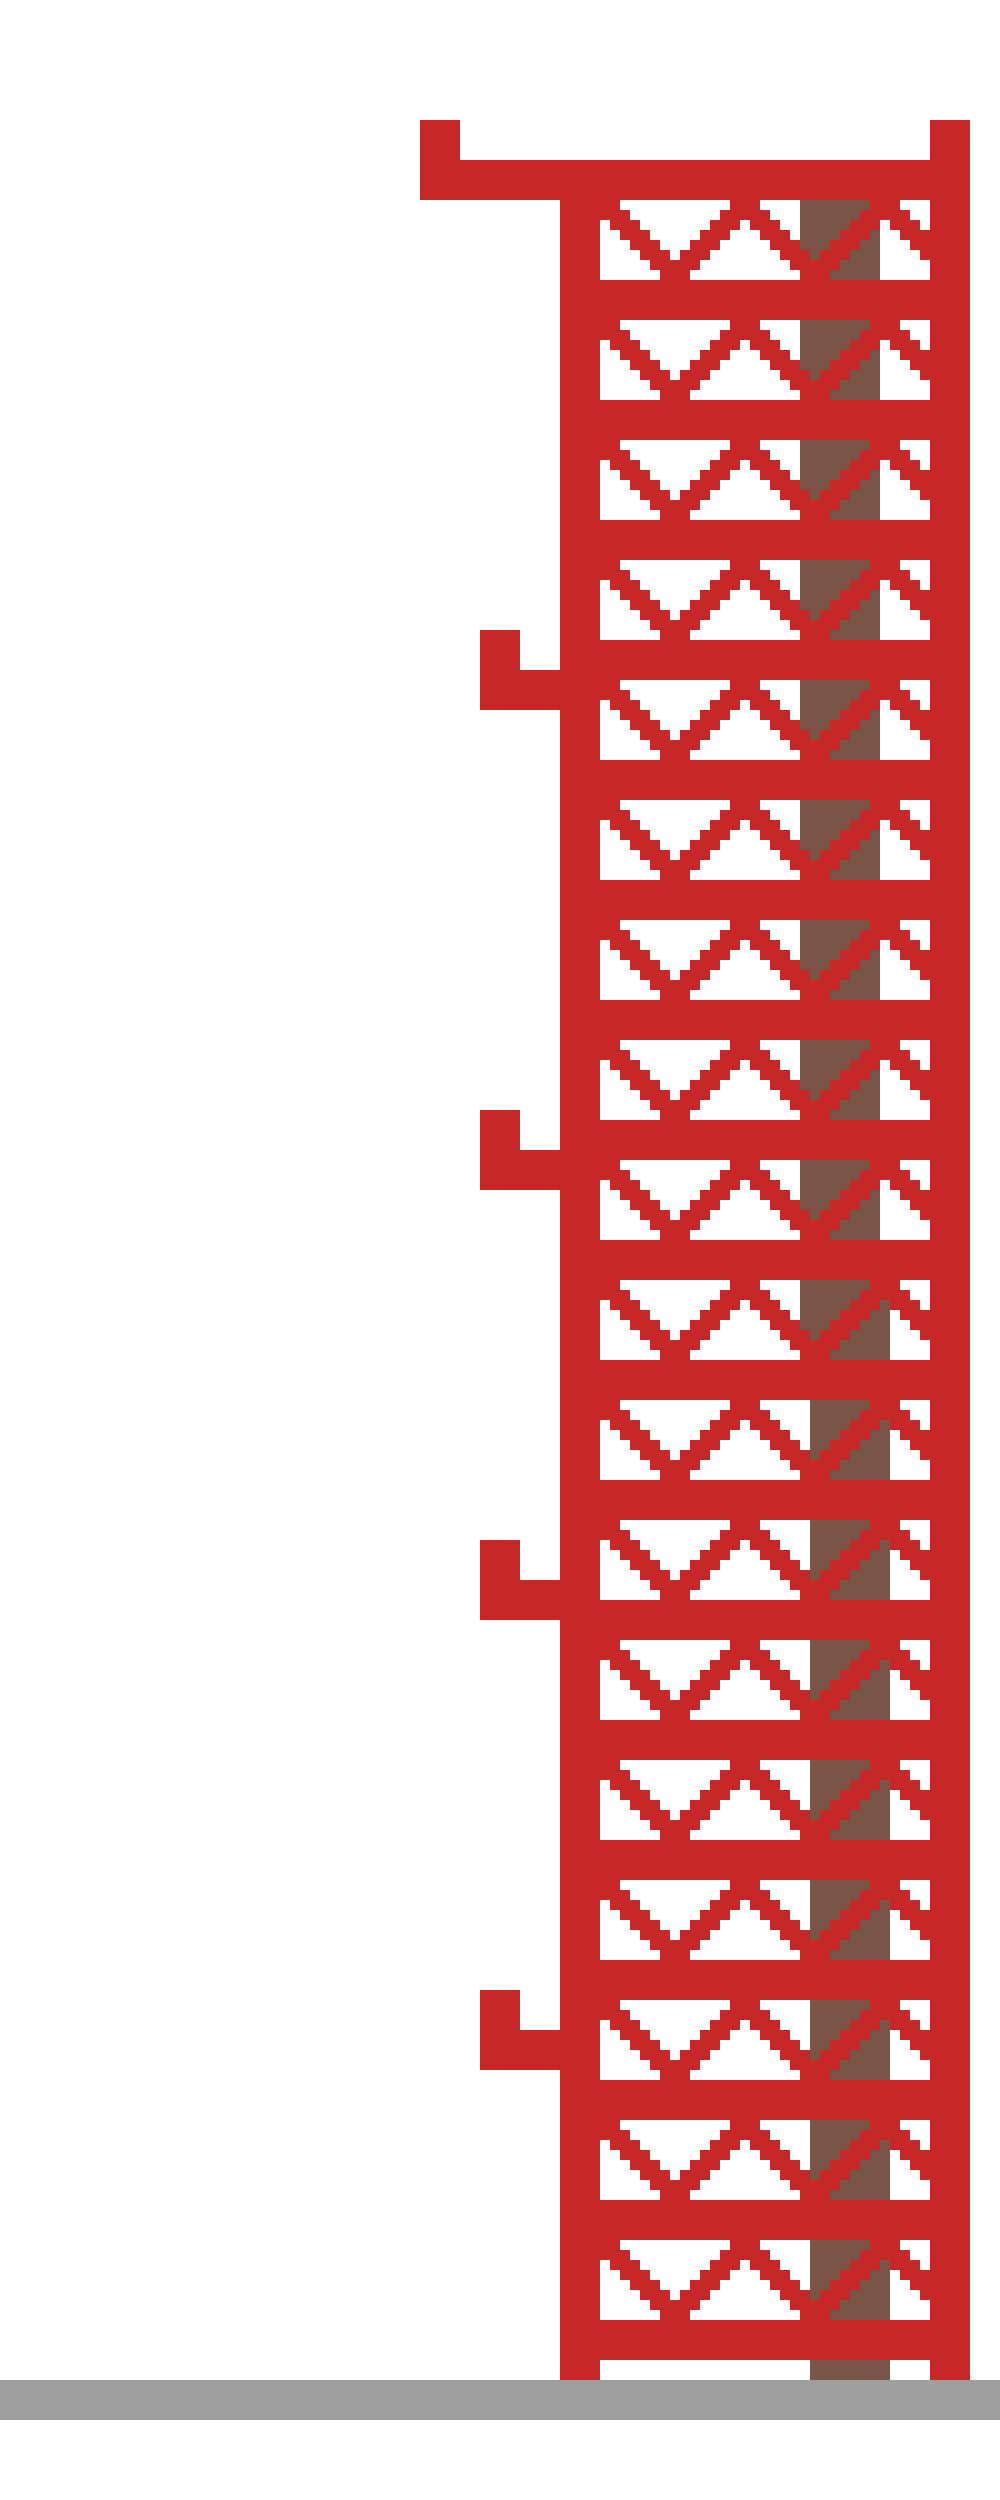
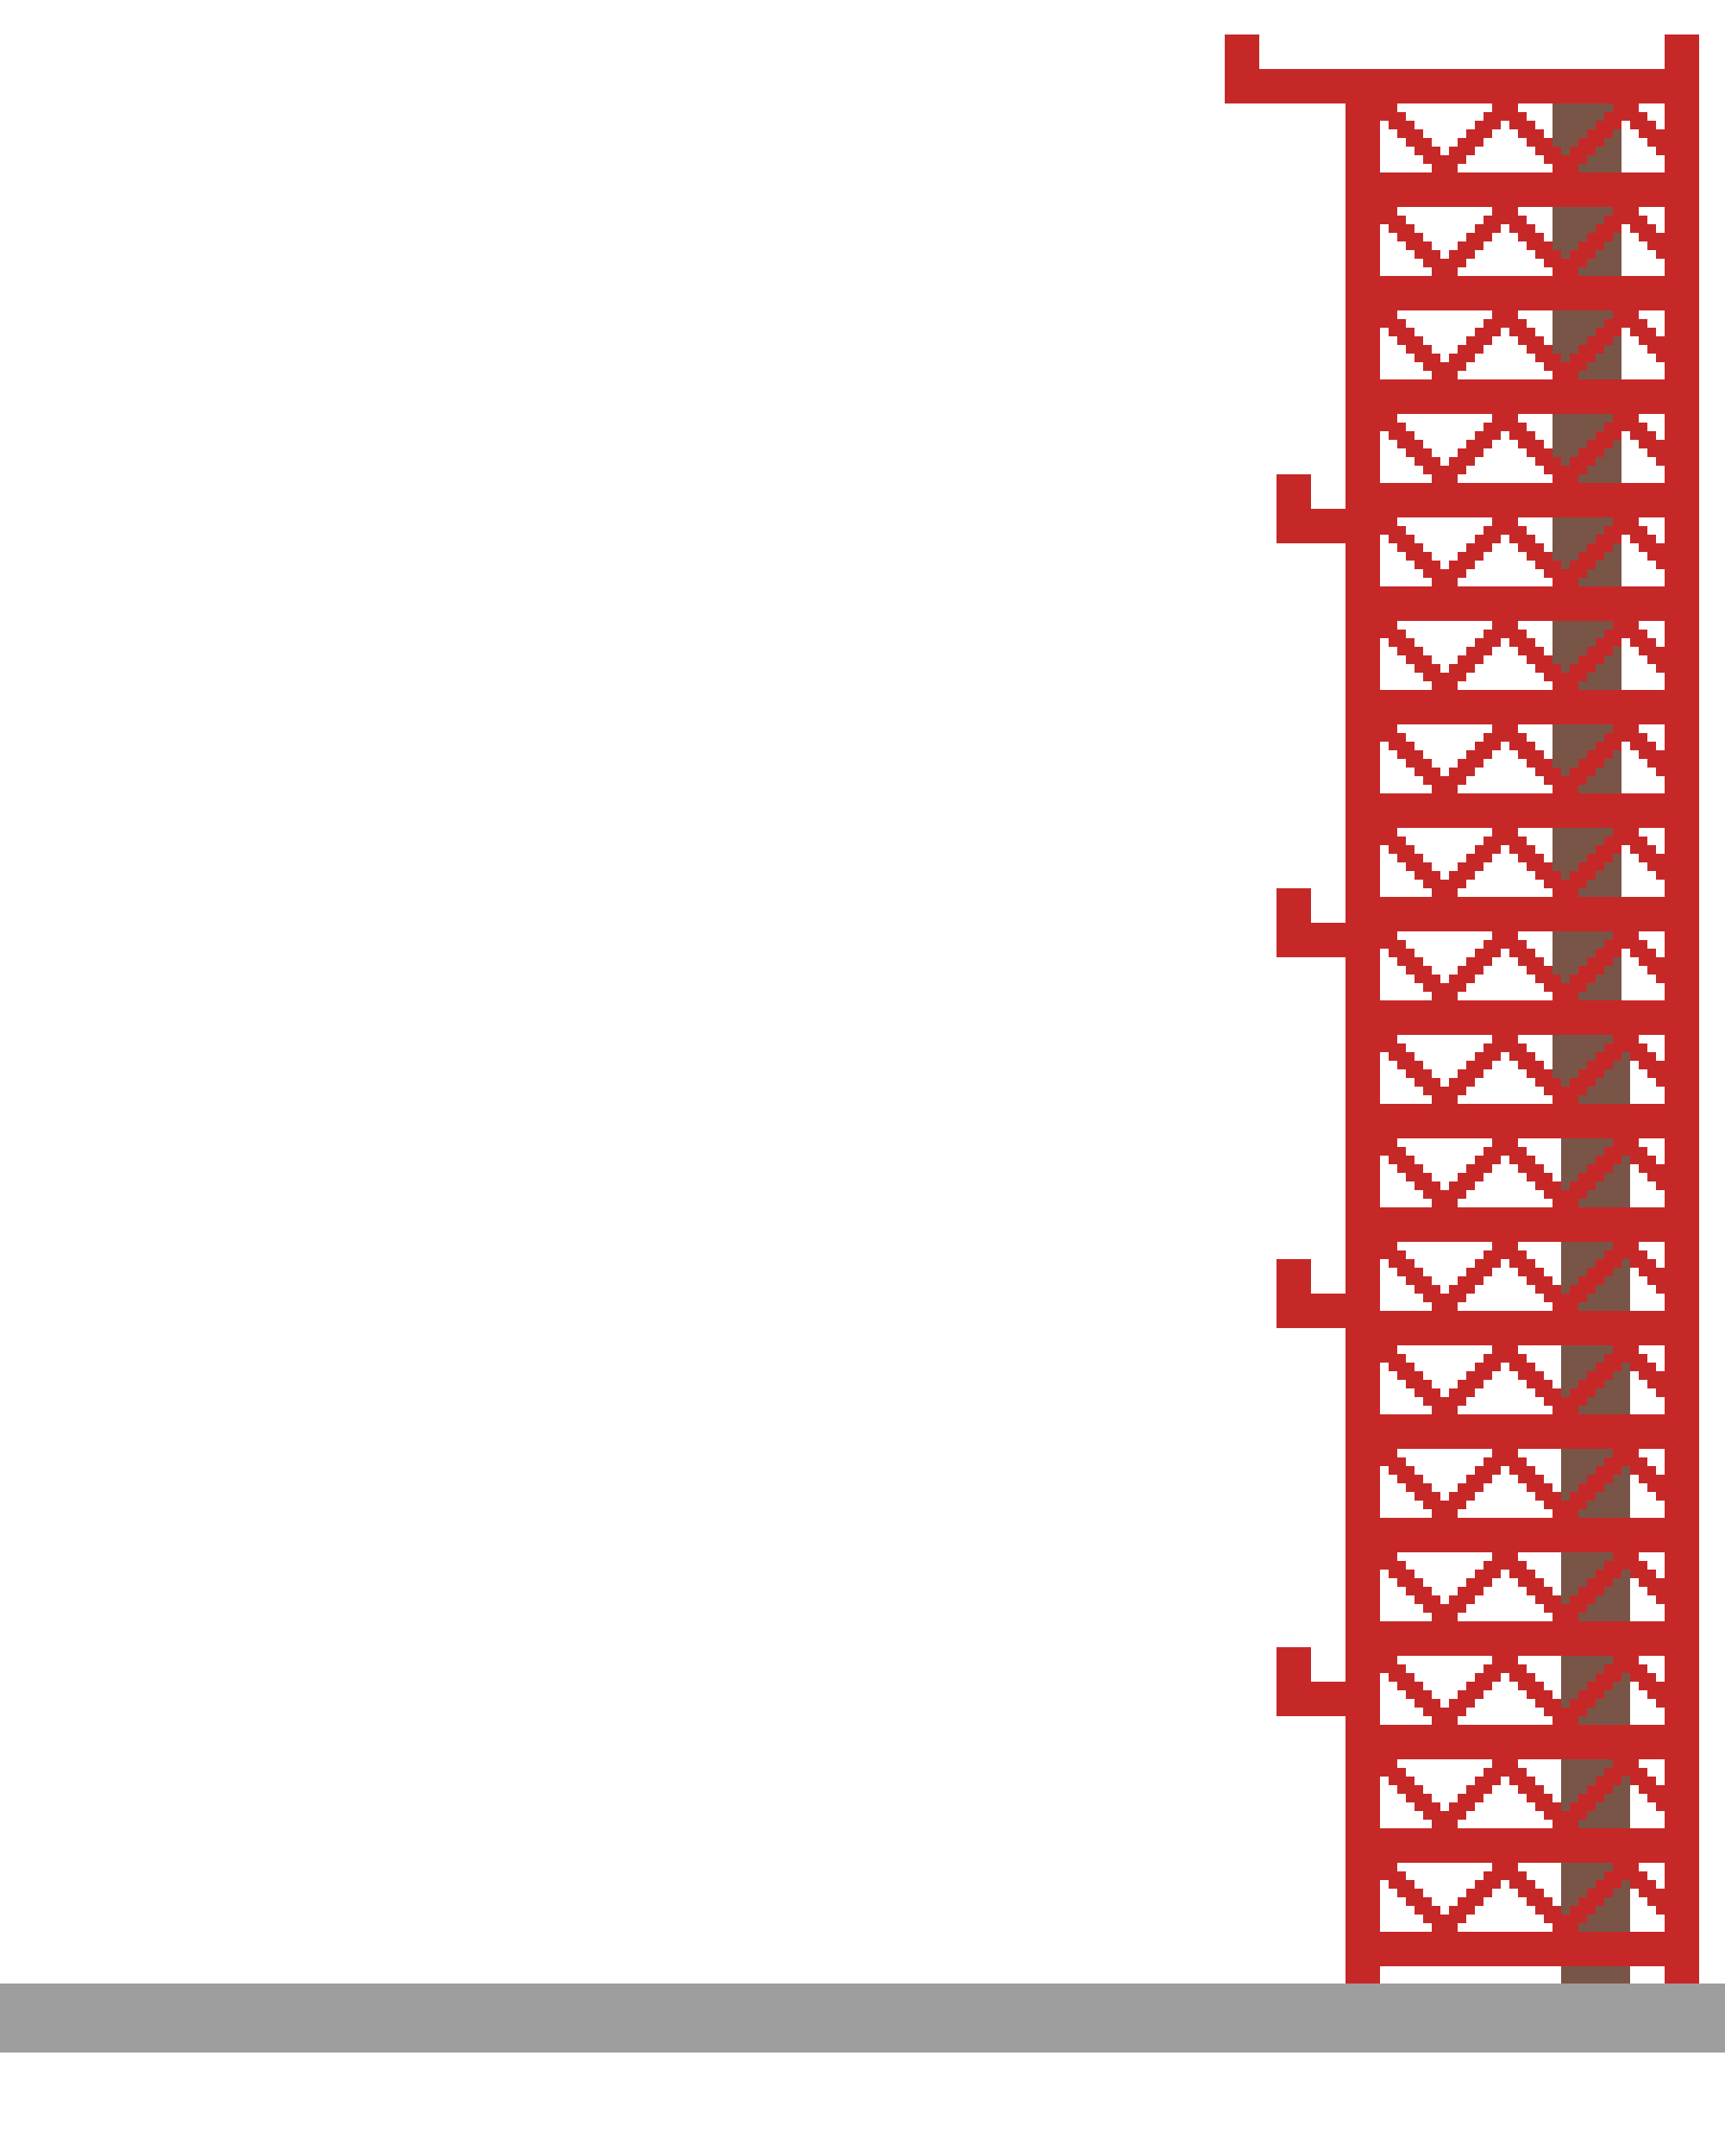
- <svg xmlns="http://www.w3.org/2000/svg" viewBox="0 -0.5 100 250" shape-rendering="crispEdges">
-   <path stroke="#c62828" d="M42 12h4M93 12h4M42 13h4M93 13h4M42 14h4M93 14h4M42 15h4M93 15h4M42 16h55M42 17h55M42 18h55M42 19h55M56 20h6M73 20h3M87 20h3M93 20h4M56 21h7M72 21h5M86 21h5M93 21h4M56 22h4M61 22h3M71 22h3M75 22h3M85 22h3M89 22h3M93 22h4M56 23h4M62 23h3M70 23h3M76 23h3M84 23h3M90 23h7M56 24h4M63 24h3M69 24h3M77 24h3M83 24h3M91 24h6M56 25h4M64 25h3M68 25h3M78 25h3M82 25h3M92 25h5M56 26h4M65 26h5M79 26h5M93 26h4M56 27h4M66 27h3M80 27h3M93 27h4M56 28h41M56 29h41M56 30h41M56 31h41M56 32h6M73 32h3M87 32h3M93 32h4M56 33h7M72 33h5M86 33h5M93 33h4M56 34h4M61 34h3M71 34h3M75 34h3M85 34h3M89 34h3M93 34h4M56 35h4M62 35h3M70 35h3M76 35h3M84 35h3M90 35h7M56 36h4M63 36h3M69 36h3M77 36h3M83 36h3M91 36h6M56 37h4M64 37h3M68 37h3M78 37h3M82 37h3M92 37h5M56 38h4M65 38h5M79 38h5M93 38h4M56 39h4M66 39h3M80 39h3M93 39h4M56 40h41M56 41h41M56 42h41M56 43h41M56 44h6M73 44h3M87 44h3M93 44h4M56 45h7M72 45h5M86 45h5M93 45h4M56 46h4M61 46h3M71 46h3M75 46h3M85 46h3M89 46h3M93 46h4M56 47h4M62 47h3M70 47h3M76 47h3M84 47h3M90 47h7M56 48h4M63 48h3M69 48h3M77 48h3M83 48h3M91 48h6M56 49h4M64 49h3M68 49h3M78 49h3M82 49h3M92 49h5M56 50h4M65 50h5M79 50h5M93 50h4M56 51h4M66 51h3M80 51h3M93 51h4M56 52h41M56 53h41M56 54h41M56 55h41M56 56h6M73 56h3M87 56h3M93 56h4M56 57h7M72 57h5M86 57h5M93 57h4M56 58h4M61 58h3M71 58h3M75 58h3M85 58h3M89 58h3M93 58h4M56 59h4M62 59h3M70 59h3M76 59h3M84 59h3M90 59h7M56 60h4M63 60h3M69 60h3M77 60h3M83 60h3M91 60h6M56 61h4M64 61h3M68 61h3M78 61h3M82 61h3M92 61h5M56 62h4M65 62h5M79 62h5M93 62h4M48 63h4M56 63h4M66 63h3M80 63h3M93 63h4M48 64h4M56 64h41M48 65h4M56 65h41M48 66h4M56 66h41M48 67h49M48 68h14M73 68h3M87 68h3M93 68h4M48 69h15M72 69h5M86 69h5M93 69h4M48 70h12M61 70h3M71 70h3M75 70h3M85 70h3M89 70h3M93 70h4M56 71h4M62 71h3M70 71h3M76 71h3M84 71h3M90 71h7M56 72h4M63 72h3M69 72h3M77 72h3M83 72h3M91 72h6M56 73h4M64 73h3M68 73h3M78 73h3M82 73h3M92 73h5M56 74h4M65 74h5M79 74h5M93 74h4M56 75h4M66 75h3M80 75h3M93 75h4M56 76h41M56 77h41M56 78h41M56 79h41M56 80h6M73 80h3M87 80h3M93 80h4M56 81h7M72 81h5M86 81h5M93 81h4M56 82h4M61 82h3M71 82h3M75 82h3M85 82h3M89 82h3M93 82h4M56 83h4M62 83h3M70 83h3M76 83h3M84 83h3M90 83h7M56 84h4M63 84h3M69 84h3M77 84h3M83 84h3M91 84h6M56 85h4M64 85h3M68 85h3M78 85h3M82 85h3M92 85h5M56 86h4M65 86h5M79 86h5M93 86h4M56 87h4M66 87h3M80 87h3M93 87h4M56 88h41M56 89h41M56 90h41M56 91h41M56 92h6M73 92h3M87 92h3M93 92h4M56 93h7M72 93h5M86 93h5M93 93h4M56 94h4M61 94h3M71 94h3M75 94h3M85 94h3M89 94h3M93 94h4M56 95h4M62 95h3M70 95h3M76 95h3M84 95h3M90 95h7M56 96h4M63 96h3M69 96h3M77 96h3M83 96h3M91 96h6M56 97h4M64 97h3M68 97h3M78 97h3M82 97h3M92 97h5M56 98h4M65 98h5M79 98h5M93 98h4M56 99h4M66 99h3M80 99h3M93 99h4M56 100h41M56 101h41M56 102h41M56 103h41M56 104h6M73 104h3M87 104h3M93 104h4M56 105h7M72 105h5M86 105h5M93 105h4M56 106h4M61 106h3M71 106h3M75 106h3M85 106h3M89 106h3M93 106h4M56 107h4M62 107h3M70 107h3M76 107h3M84 107h3M90 107h7M56 108h4M63 108h3M69 108h3M77 108h3M83 108h3M91 108h6M56 109h4M64 109h3M68 109h3M78 109h3M82 109h3M92 109h5M56 110h4M65 110h5M79 110h5M93 110h4M48 111h4M56 111h4M66 111h3M80 111h3M93 111h4M48 112h4M56 112h41M48 113h4M56 113h41M48 114h4M56 114h41M48 115h49M48 116h14M73 116h3M87 116h3M93 116h4M48 117h15M72 117h5M86 117h5M93 117h4M48 118h12M61 118h3M71 118h3M75 118h3M85 118h3M89 118h3M93 118h4M56 119h4M62 119h3M70 119h3M76 119h3M84 119h3M90 119h7M56 120h4M63 120h3M69 120h3M77 120h3M83 120h3M91 120h6M56 121h4M64 121h3M68 121h3M78 121h3M82 121h3M92 121h5M56 122h4M65 122h5M79 122h5M93 122h4M56 123h4M66 123h3M80 123h3M93 123h4M56 124h41M56 125h41M56 126h41M56 127h41M56 128h6M73 128h3M87 128h3M93 128h4M56 129h7M72 129h5M86 129h5M93 129h4M56 130h4M61 130h3M71 130h3M75 130h3M85 130h3M89 130h3M93 130h4M56 131h4M62 131h3M70 131h3M76 131h3M84 131h3M90 131h7M56 132h4M63 132h3M69 132h3M77 132h3M83 132h3M91 132h6M56 133h4M64 133h3M68 133h3M78 133h3M82 133h3M92 133h5M56 134h4M65 134h5M79 134h5M93 134h4M56 135h4M66 135h3M80 135h3M93 135h4M56 136h41M56 137h41M56 138h41M56 139h41M56 140h6M73 140h3M87 140h3M93 140h4M56 141h7M72 141h5M86 141h5M93 141h4M56 142h4M61 142h3M71 142h3M75 142h3M85 142h3M89 142h3M93 142h4M56 143h4M62 143h3M70 143h3M76 143h3M84 143h3M90 143h7M56 144h4M63 144h3M69 144h3M77 144h3M83 144h3M91 144h6M56 145h4M64 145h3M68 145h3M78 145h3M82 145h3M92 145h5M56 146h4M65 146h5M79 146h5M93 146h4M56 147h4M66 147h3M80 147h3M93 147h4M56 148h41M56 149h41M56 150h41M56 151h41M56 152h6M73 152h3M87 152h3M93 152h4M56 153h7M72 153h5M86 153h5M93 153h4M48 154h4M56 154h4M61 154h3M71 154h3M75 154h3M85 154h3M89 154h3M93 154h4M48 155h4M56 155h4M62 155h3M70 155h3M76 155h3M84 155h3M90 155h7M48 156h4M56 156h4M63 156h3M69 156h3M77 156h3M83 156h3M91 156h6M48 157h4M56 157h4M64 157h3M68 157h3M78 157h3M82 157h3M92 157h5M48 158h12M65 158h5M79 158h5M93 158h4M48 159h12M66 159h3M80 159h3M93 159h4M48 160h49M48 161h49M56 162h41M56 163h41M56 164h6M73 164h3M87 164h3M93 164h4M56 165h7M72 165h5M86 165h5M93 165h4M56 166h4M61 166h3M71 166h3M75 166h3M85 166h3M89 166h3M93 166h4M56 167h4M62 167h3M70 167h3M76 167h3M84 167h3M90 167h7M56 168h4M63 168h3M69 168h3M77 168h3M83 168h3M91 168h6M56 169h4M64 169h3M68 169h3M78 169h3M82 169h3M92 169h5M56 170h4M65 170h5M79 170h5M93 170h4M56 171h4M66 171h3M80 171h3M93 171h4M56 172h41M56 173h41M56 174h41M56 175h41M56 176h6M73 176h3M87 176h3M93 176h4M56 177h7M72 177h5M86 177h5M93 177h4M56 178h4M61 178h3M71 178h3M75 178h3M85 178h3M89 178h3M93 178h4M56 179h4M62 179h3M70 179h3M76 179h3M84 179h3M90 179h7M56 180h4M63 180h3M69 180h3M77 180h3M83 180h3M91 180h6M56 181h4M64 181h3M68 181h3M78 181h3M82 181h3M92 181h5M56 182h4M65 182h5M79 182h5M93 182h4M56 183h4M66 183h3M80 183h3M93 183h4M56 184h41M56 185h41M56 186h41M56 187h41M56 188h6M73 188h3M87 188h3M93 188h4M56 189h7M72 189h5M86 189h5M93 189h4M56 190h4M61 190h3M71 190h3M75 190h3M85 190h3M89 190h3M93 190h4M56 191h4M62 191h3M70 191h3M76 191h3M84 191h3M90 191h7M56 192h4M63 192h3M69 192h3M77 192h3M83 192h3M91 192h6M56 193h4M64 193h3M68 193h3M78 193h3M82 193h3M92 193h5M56 194h4M65 194h5M79 194h5M93 194h4M56 195h4M66 195h3M80 195h3M93 195h4M56 196h41M56 197h41M56 198h41M48 199h4M56 199h41M48 200h4M56 200h6M73 200h3M87 200h3M93 200h4M48 201h4M56 201h7M72 201h5M86 201h5M93 201h4M48 202h4M56 202h4M61 202h3M71 202h3M75 202h3M85 202h3M89 202h3M93 202h4M48 203h12M62 203h3M70 203h3M76 203h3M84 203h3M90 203h7M48 204h12M63 204h3M69 204h3M77 204h3M83 204h3M91 204h6M48 205h12M64 205h3M68 205h3M78 205h3M82 205h3M92 205h5M48 206h12M65 206h5M79 206h5M93 206h4M56 207h4M66 207h3M80 207h3M93 207h4M56 208h41M56 209h41M56 210h41M56 211h41M56 212h6M73 212h3M87 212h3M93 212h4M56 213h7M72 213h5M86 213h5M93 213h4M56 214h4M61 214h3M71 214h3M75 214h3M85 214h3M89 214h3M93 214h4M56 215h4M62 215h3M70 215h3M76 215h3M84 215h3M90 215h7M56 216h4M63 216h3M69 216h3M77 216h3M83 216h3M91 216h6M56 217h4M64 217h3M68 217h3M78 217h3M82 217h3M92 217h5M56 218h4M65 218h5M79 218h5M93 218h4M56 219h4M66 219h3M80 219h3M93 219h4M56 220h41M56 221h41M56 222h41M56 223h41M56 224h6M73 224h3M87 224h3M93 224h4M56 225h7M72 225h5M86 225h5M93 225h4M56 226h4M61 226h3M71 226h3M75 226h3M85 226h3M89 226h3M93 226h4M56 227h4M62 227h3M70 227h3M76 227h3M84 227h3M90 227h7M56 228h4M63 228h3M69 228h3M77 228h3M83 228h3M91 228h6M56 229h4M64 229h3M68 229h3M78 229h3M82 229h3M92 229h5M56 230h4M65 230h5M79 230h5M93 230h4M56 231h4M66 231h3M80 231h3M93 231h4M56 232h41M56 233h41M56 234h41M56 235h41M56 236h4M93 236h4M56 237h4M93 237h4" />
-   <path stroke="#795548" d="M80 20h7M80 21h6M80 22h5M80 23h4M87 23h1M80 24h3M86 24h2M81 25h1M85 25h3M84 26h4M83 27h5M80 32h7M80 33h6M80 34h5M80 35h4M87 35h1M80 36h3M86 36h2M81 37h1M85 37h3M84 38h4M83 39h5M80 44h7M80 45h6M80 46h5M80 47h4M87 47h1M80 48h3M86 48h2M81 49h1M85 49h3M84 50h4M83 51h5M80 56h7M80 57h6M80 58h5M80 59h4M87 59h1M80 60h3M86 60h2M81 61h1M85 61h3M84 62h4M83 63h5M80 68h7M80 69h6M80 70h5M80 71h4M87 71h1M80 72h3M86 72h2M81 73h1M85 73h3M84 74h4M83 75h5M80 80h7M80 81h6M80 82h5M80 83h4M87 83h1M80 84h3M86 84h2M81 85h1M85 85h3M84 86h4M83 87h5M80 92h7M80 93h6M80 94h5M80 95h4M87 95h1M80 96h3M86 96h2M81 97h1M85 97h3M84 98h4M83 99h5M80 104h7M80 105h6M80 106h5M80 107h4M87 107h1M80 108h3M86 108h2M81 109h1M85 109h3M84 110h4M83 111h5M80 116h7M80 117h6M80 118h5M80 119h4M87 119h1M80 120h3M86 120h2M81 121h1M85 121h3M84 122h4M83 123h5M80 128h7M80 129h6M80 130h5M88 130h1M80 131h4M87 131h2M80 132h3M86 132h3M81 133h1M85 133h4M84 134h5M83 135h6M81 140h6M81 141h5M81 142h4M88 142h1M81 143h3M87 143h2M81 144h2M86 144h3M81 145h1M85 145h4M84 146h5M83 147h6M81 152h6M81 153h5M81 154h4M88 154h1M81 155h3M87 155h2M81 156h2M86 156h3M81 157h1M85 157h4M84 158h5M83 159h6M81 164h6M81 165h5M81 166h4M88 166h1M81 167h3M87 167h2M81 168h2M86 168h3M81 169h1M85 169h4M84 170h5M83 171h6M81 176h6M81 177h5M81 178h4M88 178h1M81 179h3M87 179h2M81 180h2M86 180h3M81 181h1M85 181h4M84 182h5M83 183h6M81 188h6M81 189h5M81 190h4M88 190h1M81 191h3M87 191h2M81 192h2M86 192h3M81 193h1M85 193h4M84 194h5M83 195h6M81 200h6M81 201h5M81 202h4M88 202h1M81 203h3M87 203h2M81 204h2M86 204h3M81 205h1M85 205h4M84 206h5M83 207h6M81 212h6M81 213h5M81 214h4M88 214h1M81 215h3M87 215h2M81 216h2M86 216h3M81 217h1M85 217h4M84 218h5M83 219h6M81 224h6M81 225h5M81 226h4M88 226h1M81 227h3M87 227h2M81 228h2M86 228h3M81 229h1M85 229h4M84 230h5M83 231h6M81 236h8M81 237h8" />
-   <path stroke="#9e9e9e" d="M0 238h100M0 239h100M0 240h100M0 241h100" />
+ <svg xmlns="http://www.w3.org/2000/svg" viewBox="0 -0.5 200 250" shape-rendering="crispEdges">
+   <path stroke="#c62828" d="M142 4h4M193 4h4M142 5h4M193 5h4M142 6h4M193 6h4M142 7h4M193 7h4M142 8h55M142 9h55M142 10h55M142 11h55M156 12h6M173 12h3M187 12h3M193 12h4M156 13h7M172 13h5M186 13h5M193 13h4M156 14h4M161 14h3M171 14h3M175 14h3M185 14h3M189 14h3M193 14h4M156 15h4M162 15h3M170 15h3M176 15h3M184 15h3M190 15h7M156 16h4M163 16h3M169 16h3M177 16h3M183 16h3M191 16h6M156 17h4M164 17h3M168 17h3M178 17h3M182 17h3M192 17h5M156 18h4M165 18h5M179 18h5M193 18h4M156 19h4M166 19h3M180 19h3M193 19h4M156 20h41M156 21h41M156 22h41M156 23h41M156 24h6M173 24h3M187 24h3M193 24h4M156 25h7M172 25h5M186 25h5M193 25h4M156 26h4M161 26h3M171 26h3M175 26h3M185 26h3M189 26h3M193 26h4M156 27h4M162 27h3M170 27h3M176 27h3M184 27h3M190 27h7M156 28h4M163 28h3M169 28h3M177 28h3M183 28h3M191 28h6M156 29h4M164 29h3M168 29h3M178 29h3M182 29h3M192 29h5M156 30h4M165 30h5M179 30h5M193 30h4M156 31h4M166 31h3M180 31h3M193 31h4M156 32h41M156 33h41M156 34h41M156 35h41M156 36h6M173 36h3M187 36h3M193 36h4M156 37h7M172 37h5M186 37h5M193 37h4M156 38h4M161 38h3M171 38h3M175 38h3M185 38h3M189 38h3M193 38h4M156 39h4M162 39h3M170 39h3M176 39h3M184 39h3M190 39h7M156 40h4M163 40h3M169 40h3M177 40h3M183 40h3M191 40h6M156 41h4M164 41h3M168 41h3M178 41h3M182 41h3M192 41h5M156 42h4M165 42h5M179 42h5M193 42h4M156 43h4M166 43h3M180 43h3M193 43h4M156 44h41M156 45h41M156 46h41M156 47h41M156 48h6M173 48h3M187 48h3M193 48h4M156 49h7M172 49h5M186 49h5M193 49h4M156 50h4M161 50h3M171 50h3M175 50h3M185 50h3M189 50h3M193 50h4M156 51h4M162 51h3M170 51h3M176 51h3M184 51h3M190 51h7M156 52h4M163 52h3M169 52h3M177 52h3M183 52h3M191 52h6M156 53h4M164 53h3M168 53h3M178 53h3M182 53h3M192 53h5M156 54h4M165 54h5M179 54h5M193 54h4M148 55h4M156 55h4M166 55h3M180 55h3M193 55h4M148 56h4M156 56h41M148 57h4M156 57h41M148 58h4M156 58h41M148 59h49M148 60h14M173 60h3M187 60h3M193 60h4M148 61h15M172 61h5M186 61h5M193 61h4M148 62h12M161 62h3M171 62h3M175 62h3M185 62h3M189 62h3M193 62h4M156 63h4M162 63h3M170 63h3M176 63h3M184 63h3M190 63h7M156 64h4M163 64h3M169 64h3M177 64h3M183 64h3M191 64h6M156 65h4M164 65h3M168 65h3M178 65h3M182 65h3M192 65h5M156 66h4M165 66h5M179 66h5M193 66h4M156 67h4M166 67h3M180 67h3M193 67h4M156 68h41M156 69h41M156 70h41M156 71h41M156 72h6M173 72h3M187 72h3M193 72h4M156 73h7M172 73h5M186 73h5M193 73h4M156 74h4M161 74h3M171 74h3M175 74h3M185 74h3M189 74h3M193 74h4M156 75h4M162 75h3M170 75h3M176 75h3M184 75h3M190 75h7M156 76h4M163 76h3M169 76h3M177 76h3M183 76h3M191 76h6M156 77h4M164 77h3M168 77h3M178 77h3M182 77h3M192 77h5M156 78h4M165 78h5M179 78h5M193 78h4M156 79h4M166 79h3M180 79h3M193 79h4M156 80h41M156 81h41M156 82h41M156 83h41M156 84h6M173 84h3M187 84h3M193 84h4M156 85h7M172 85h5M186 85h5M193 85h4M156 86h4M161 86h3M171 86h3M175 86h3M185 86h3M189 86h3M193 86h4M156 87h4M162 87h3M170 87h3M176 87h3M184 87h3M190 87h7M156 88h4M163 88h3M169 88h3M177 88h3M183 88h3M191 88h6M156 89h4M164 89h3M168 89h3M178 89h3M182 89h3M192 89h5M156 90h4M165 90h5M179 90h5M193 90h4M156 91h4M166 91h3M180 91h3M193 91h4M156 92h41M156 93h41M156 94h41M156 95h41M156 96h6M173 96h3M187 96h3M193 96h4M156 97h7M172 97h5M186 97h5M193 97h4M156 98h4M161 98h3M171 98h3M175 98h3M185 98h3M189 98h3M193 98h4M156 99h4M162 99h3M170 99h3M176 99h3M184 99h3M190 99h7M156 100h4M163 100h3M169 100h3M177 100h3M183 100h3M191 100h6M156 101h4M164 101h3M168 101h3M178 101h3M182 101h3M192 101h5M156 102h4M165 102h5M179 102h5M193 102h4M148 103h4M156 103h4M166 103h3M180 103h3M193 103h4M148 104h4M156 104h41M148 105h4M156 105h41M148 106h4M156 106h41M148 107h49M148 108h14M173 108h3M187 108h3M193 108h4M148 109h15M172 109h5M186 109h5M193 109h4M148 110h12M161 110h3M171 110h3M175 110h3M185 110h3M189 110h3M193 110h4M156 111h4M162 111h3M170 111h3M176 111h3M184 111h3M190 111h7M156 112h4M163 112h3M169 112h3M177 112h3M183 112h3M191 112h6M156 113h4M164 113h3M168 113h3M178 113h3M182 113h3M192 113h5M156 114h4M165 114h5M179 114h5M193 114h4M156 115h4M166 115h3M180 115h3M193 115h4M156 116h41M156 117h41M156 118h41M156 119h41M156 120h6M173 120h3M187 120h3M193 120h4M156 121h7M172 121h5M186 121h5M193 121h4M156 122h4M161 122h3M171 122h3M175 122h3M185 122h3M189 122h3M193 122h4M156 123h4M162 123h3M170 123h3M176 123h3M184 123h3M190 123h7M156 124h4M163 124h3M169 124h3M177 124h3M183 124h3M191 124h6M156 125h4M164 125h3M168 125h3M178 125h3M182 125h3M192 125h5M156 126h4M165 126h5M179 126h5M193 126h4M156 127h4M166 127h3M180 127h3M193 127h4M156 128h41M156 129h41M156 130h41M156 131h41M156 132h6M173 132h3M187 132h3M193 132h4M156 133h7M172 133h5M186 133h5M193 133h4M156 134h4M161 134h3M171 134h3M175 134h3M185 134h3M189 134h3M193 134h4M156 135h4M162 135h3M170 135h3M176 135h3M184 135h3M190 135h7M156 136h4M163 136h3M169 136h3M177 136h3M183 136h3M191 136h6M156 137h4M164 137h3M168 137h3M178 137h3M182 137h3M192 137h5M156 138h4M165 138h5M179 138h5M193 138h4M156 139h4M166 139h3M180 139h3M193 139h4M156 140h41M156 141h41M156 142h41M156 143h41M156 144h6M173 144h3M187 144h3M193 144h4M156 145h7M172 145h5M186 145h5M193 145h4M148 146h4M156 146h4M161 146h3M171 146h3M175 146h3M185 146h3M189 146h3M193 146h4M148 147h4M156 147h4M162 147h3M170 147h3M176 147h3M184 147h3M190 147h7M148 148h4M156 148h4M163 148h3M169 148h3M177 148h3M183 148h3M191 148h6M148 149h4M156 149h4M164 149h3M168 149h3M178 149h3M182 149h3M192 149h5M148 150h12M165 150h5M179 150h5M193 150h4M148 151h12M166 151h3M180 151h3M193 151h4M148 152h49M148 153h49M156 154h41M156 155h41M156 156h6M173 156h3M187 156h3M193 156h4M156 157h7M172 157h5M186 157h5M193 157h4M156 158h4M161 158h3M171 158h3M175 158h3M185 158h3M189 158h3M193 158h4M156 159h4M162 159h3M170 159h3M176 159h3M184 159h3M190 159h7M156 160h4M163 160h3M169 160h3M177 160h3M183 160h3M191 160h6M156 161h4M164 161h3M168 161h3M178 161h3M182 161h3M192 161h5M156 162h4M165 162h5M179 162h5M193 162h4M156 163h4M166 163h3M180 163h3M193 163h4M156 164h41M156 165h41M156 166h41M156 167h41M156 168h6M173 168h3M187 168h3M193 168h4M156 169h7M172 169h5M186 169h5M193 169h4M156 170h4M161 170h3M171 170h3M175 170h3M185 170h3M189 170h3M193 170h4M156 171h4M162 171h3M170 171h3M176 171h3M184 171h3M190 171h7M156 172h4M163 172h3M169 172h3M177 172h3M183 172h3M191 172h6M156 173h4M164 173h3M168 173h3M178 173h3M182 173h3M192 173h5M156 174h4M165 174h5M179 174h5M193 174h4M156 175h4M166 175h3M180 175h3M193 175h4M156 176h41M156 177h41M156 178h41M156 179h41M156 180h6M173 180h3M187 180h3M193 180h4M156 181h7M172 181h5M186 181h5M193 181h4M156 182h4M161 182h3M171 182h3M175 182h3M185 182h3M189 182h3M193 182h4M156 183h4M162 183h3M170 183h3M176 183h3M184 183h3M190 183h7M156 184h4M163 184h3M169 184h3M177 184h3M183 184h3M191 184h6M156 185h4M164 185h3M168 185h3M178 185h3M182 185h3M192 185h5M156 186h4M165 186h5M179 186h5M193 186h4M156 187h4M166 187h3M180 187h3M193 187h4M156 188h41M156 189h41M156 190h41M148 191h4M156 191h41M148 192h4M156 192h6M173 192h3M187 192h3M193 192h4M148 193h4M156 193h7M172 193h5M186 193h5M193 193h4M148 194h4M156 194h4M161 194h3M171 194h3M175 194h3M185 194h3M189 194h3M193 194h4M148 195h12M162 195h3M170 195h3M176 195h3M184 195h3M190 195h7M148 196h12M163 196h3M169 196h3M177 196h3M183 196h3M191 196h6M148 197h12M164 197h3M168 197h3M178 197h3M182 197h3M192 197h5M148 198h12M165 198h5M179 198h5M193 198h4M156 199h4M166 199h3M180 199h3M193 199h4M156 200h41M156 201h41M156 202h41M156 203h41M156 204h6M173 204h3M187 204h3M193 204h4M156 205h7M172 205h5M186 205h5M193 205h4M156 206h4M161 206h3M171 206h3M175 206h3M185 206h3M189 206h3M193 206h4M156 207h4M162 207h3M170 207h3M176 207h3M184 207h3M190 207h7M156 208h4M163 208h3M169 208h3M177 208h3M183 208h3M191 208h6M156 209h4M164 209h3M168 209h3M178 209h3M182 209h3M192 209h5M156 210h4M165 210h5M179 210h5M193 210h4M156 211h4M166 211h3M180 211h3M193 211h4M156 212h41M156 213h41M156 214h41M156 215h41M156 216h6M173 216h3M187 216h3M193 216h4M156 217h7M172 217h5M186 217h5M193 217h4M156 218h4M161 218h3M171 218h3M175 218h3M185 218h3M189 218h3M193 218h4M156 219h4M162 219h3M170 219h3M176 219h3M184 219h3M190 219h7M156 220h4M163 220h3M169 220h3M177 220h3M183 220h3M191 220h6M156 221h4M164 221h3M168 221h3M178 221h3M182 221h3M192 221h5M156 222h4M165 222h5M179 222h5M193 222h4M156 223h4M166 223h3M180 223h3M193 223h4M156 224h41M156 225h41M156 226h41M156 227h41M156 228h4M193 228h4M156 229h4M193 229h4" />
+   <path stroke="#795548" d="M180 12h7M180 13h6M180 14h5M180 15h4M187 15h1M180 16h3M186 16h2M181 17h1M185 17h3M184 18h4M183 19h5M180 24h7M180 25h6M180 26h5M180 27h4M187 27h1M180 28h3M186 28h2M181 29h1M185 29h3M184 30h4M183 31h5M180 36h7M180 37h6M180 38h5M180 39h4M187 39h1M180 40h3M186 40h2M181 41h1M185 41h3M184 42h4M183 43h5M180 48h7M180 49h6M180 50h5M180 51h4M187 51h1M180 52h3M186 52h2M181 53h1M185 53h3M184 54h4M183 55h5M180 60h7M180 61h6M180 62h5M180 63h4M187 63h1M180 64h3M186 64h2M181 65h1M185 65h3M184 66h4M183 67h5M180 72h7M180 73h6M180 74h5M180 75h4M187 75h1M180 76h3M186 76h2M181 77h1M185 77h3M184 78h4M183 79h5M180 84h7M180 85h6M180 86h5M180 87h4M187 87h1M180 88h3M186 88h2M181 89h1M185 89h3M184 90h4M183 91h5M180 96h7M180 97h6M180 98h5M180 99h4M187 99h1M180 100h3M186 100h2M181 101h1M185 101h3M184 102h4M183 103h5M180 108h7M180 109h6M180 110h5M180 111h4M187 111h1M180 112h3M186 112h2M181 113h1M185 113h3M184 114h4M183 115h5M180 120h7M180 121h6M180 122h5M188 122h1M180 123h4M187 123h2M180 124h3M186 124h3M181 125h1M185 125h4M184 126h5M183 127h6M181 132h6M181 133h5M181 134h4M188 134h1M181 135h3M187 135h2M181 136h2M186 136h3M181 137h1M185 137h4M184 138h5M183 139h6M181 144h6M181 145h5M181 146h4M188 146h1M181 147h3M187 147h2M181 148h2M186 148h3M181 149h1M185 149h4M184 150h5M183 151h6M181 156h6M181 157h5M181 158h4M188 158h1M181 159h3M187 159h2M181 160h2M186 160h3M181 161h1M185 161h4M184 162h5M183 163h6M181 168h6M181 169h5M181 170h4M188 170h1M181 171h3M187 171h2M181 172h2M186 172h3M181 173h1M185 173h4M184 174h5M183 175h6M181 180h6M181 181h5M181 182h4M188 182h1M181 183h3M187 183h2M181 184h2M186 184h3M181 185h1M185 185h4M184 186h5M183 187h6M181 192h6M181 193h5M181 194h4M188 194h1M181 195h3M187 195h2M181 196h2M186 196h3M181 197h1M185 197h4M184 198h5M183 199h6M181 204h6M181 205h5M181 206h4M188 206h1M181 207h3M187 207h2M181 208h2M186 208h3M181 209h1M185 209h4M184 210h5M183 211h6M181 216h6M181 217h5M181 218h4M188 218h1M181 219h3M187 219h2M181 220h2M186 220h3M181 221h1M185 221h4M184 222h5M183 223h6M181 228h8M181 229h8" />
+   <path stroke="#9e9e9e" d="M0 230h200M0 231h200M0 232h200M0 233h200M0 234h200M0 235h200M0 236h200M0 237h200" />
</svg>
